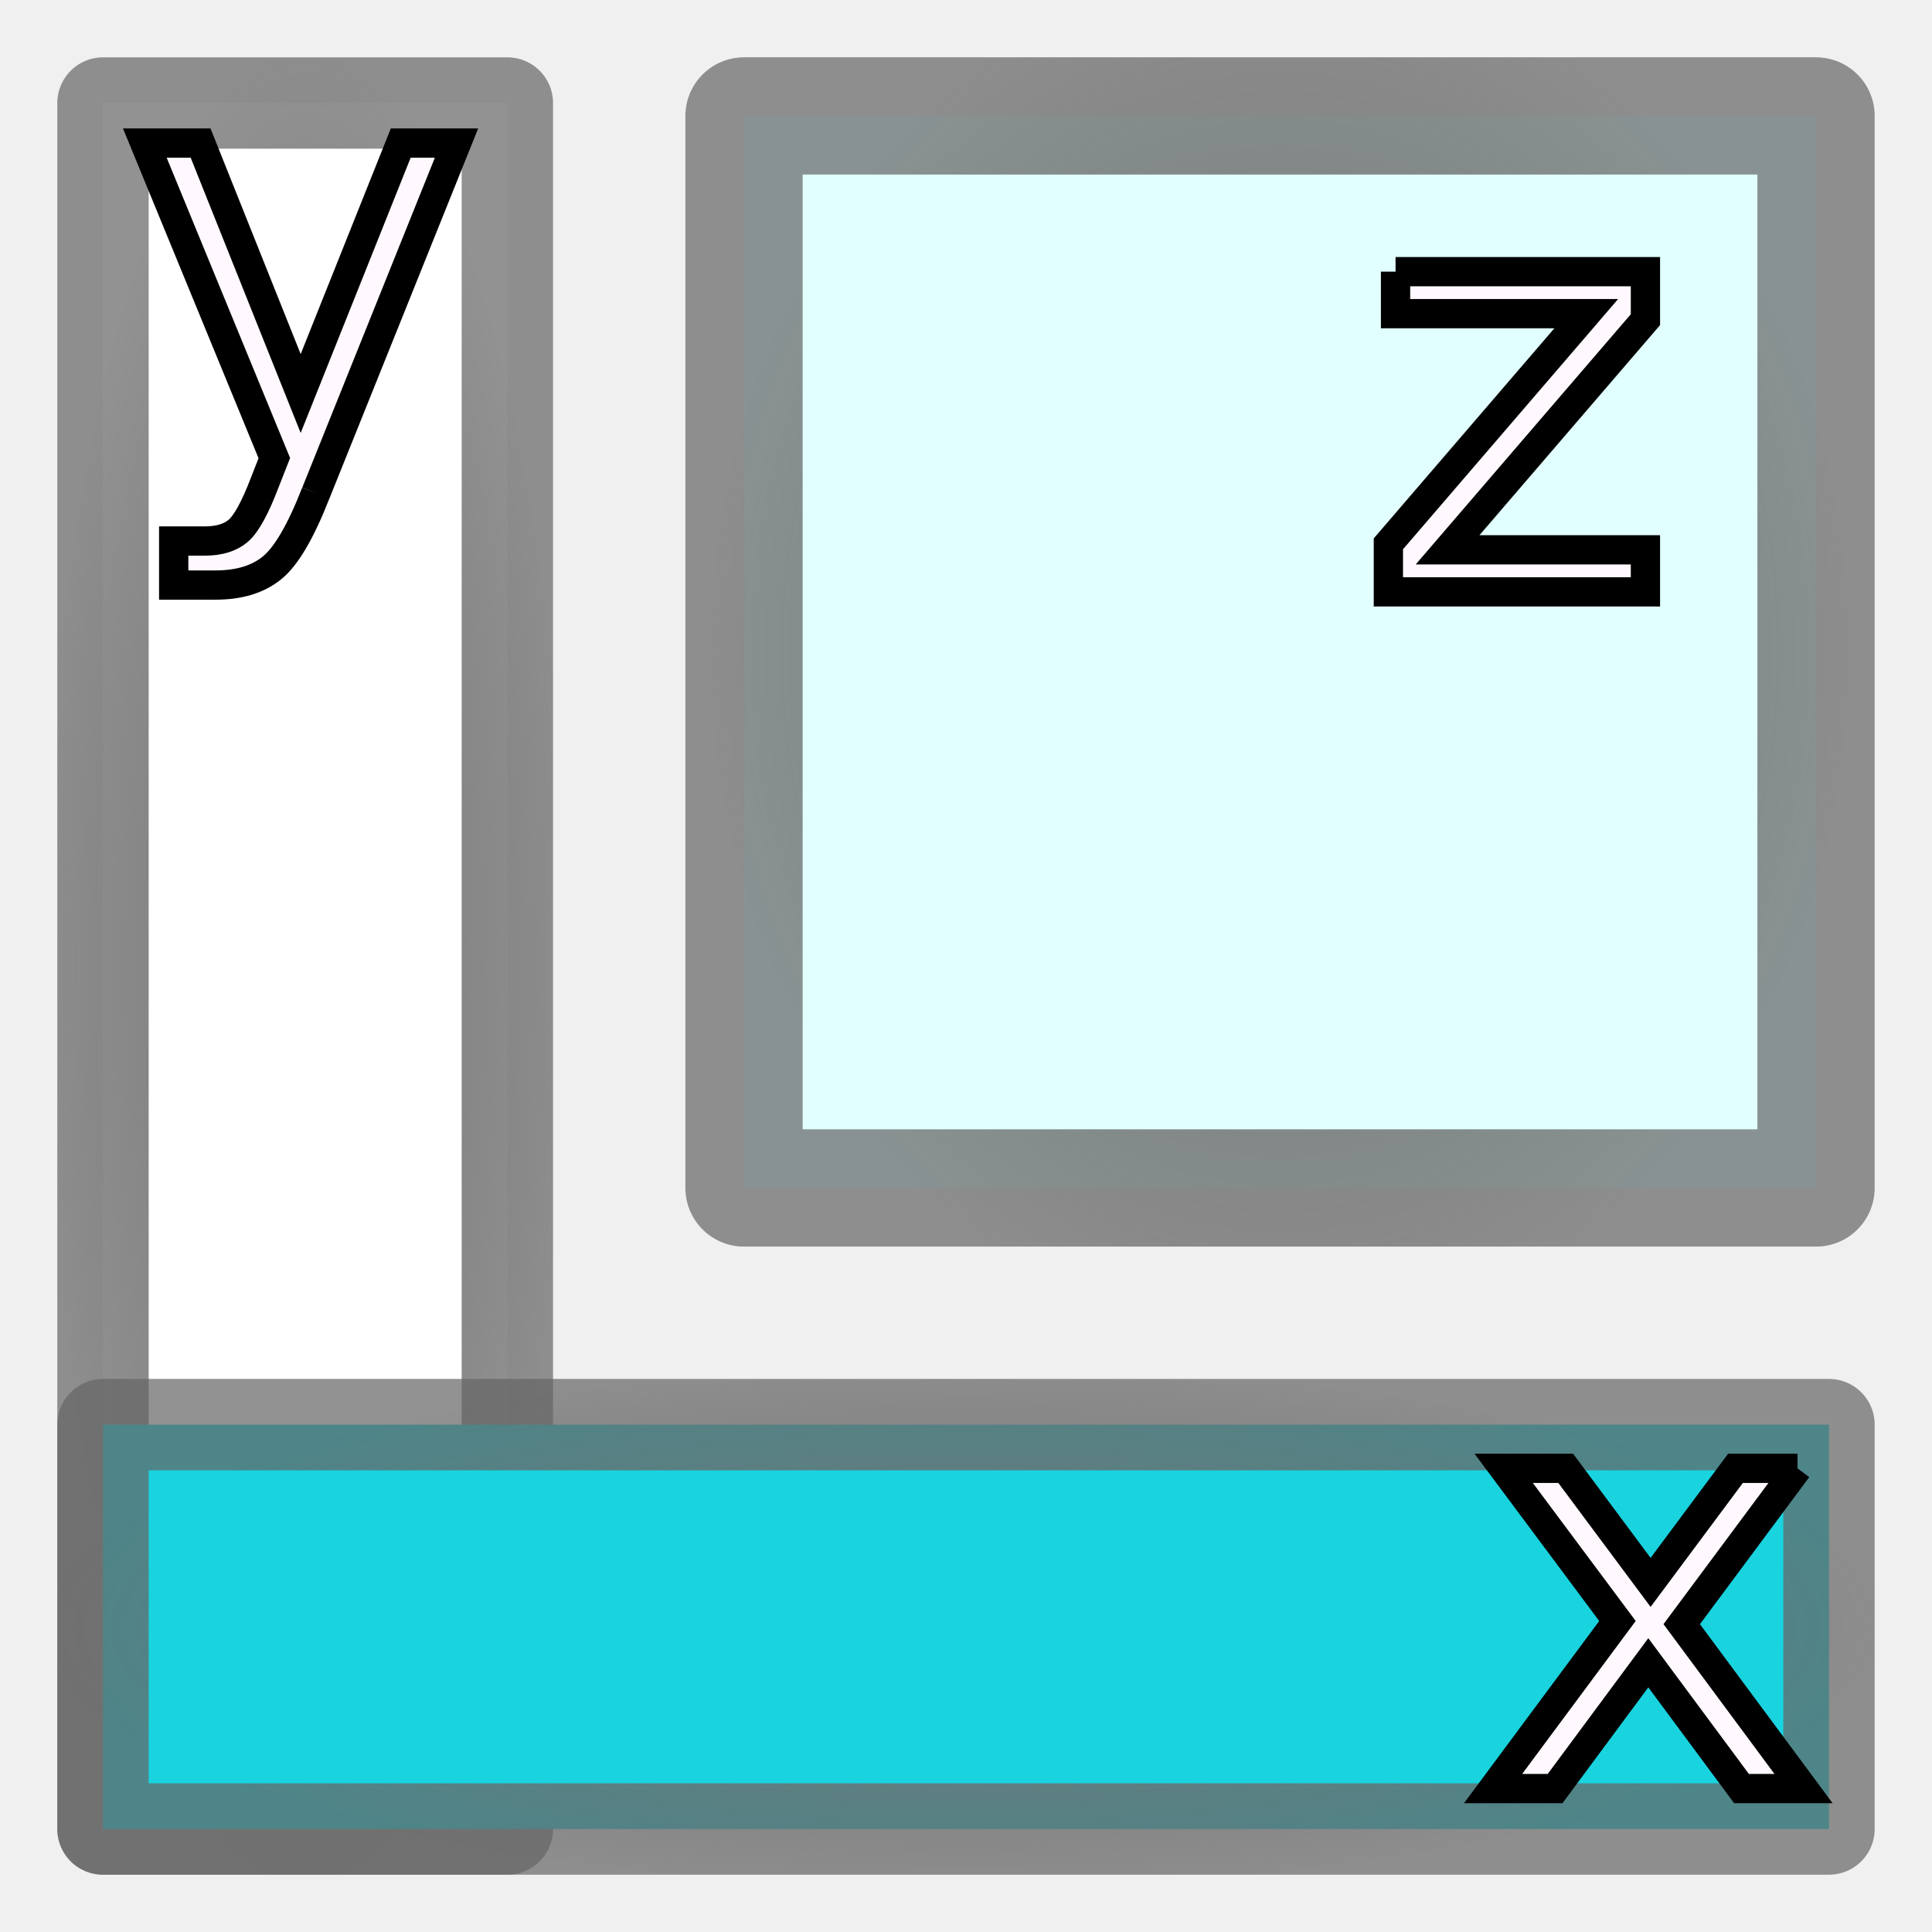
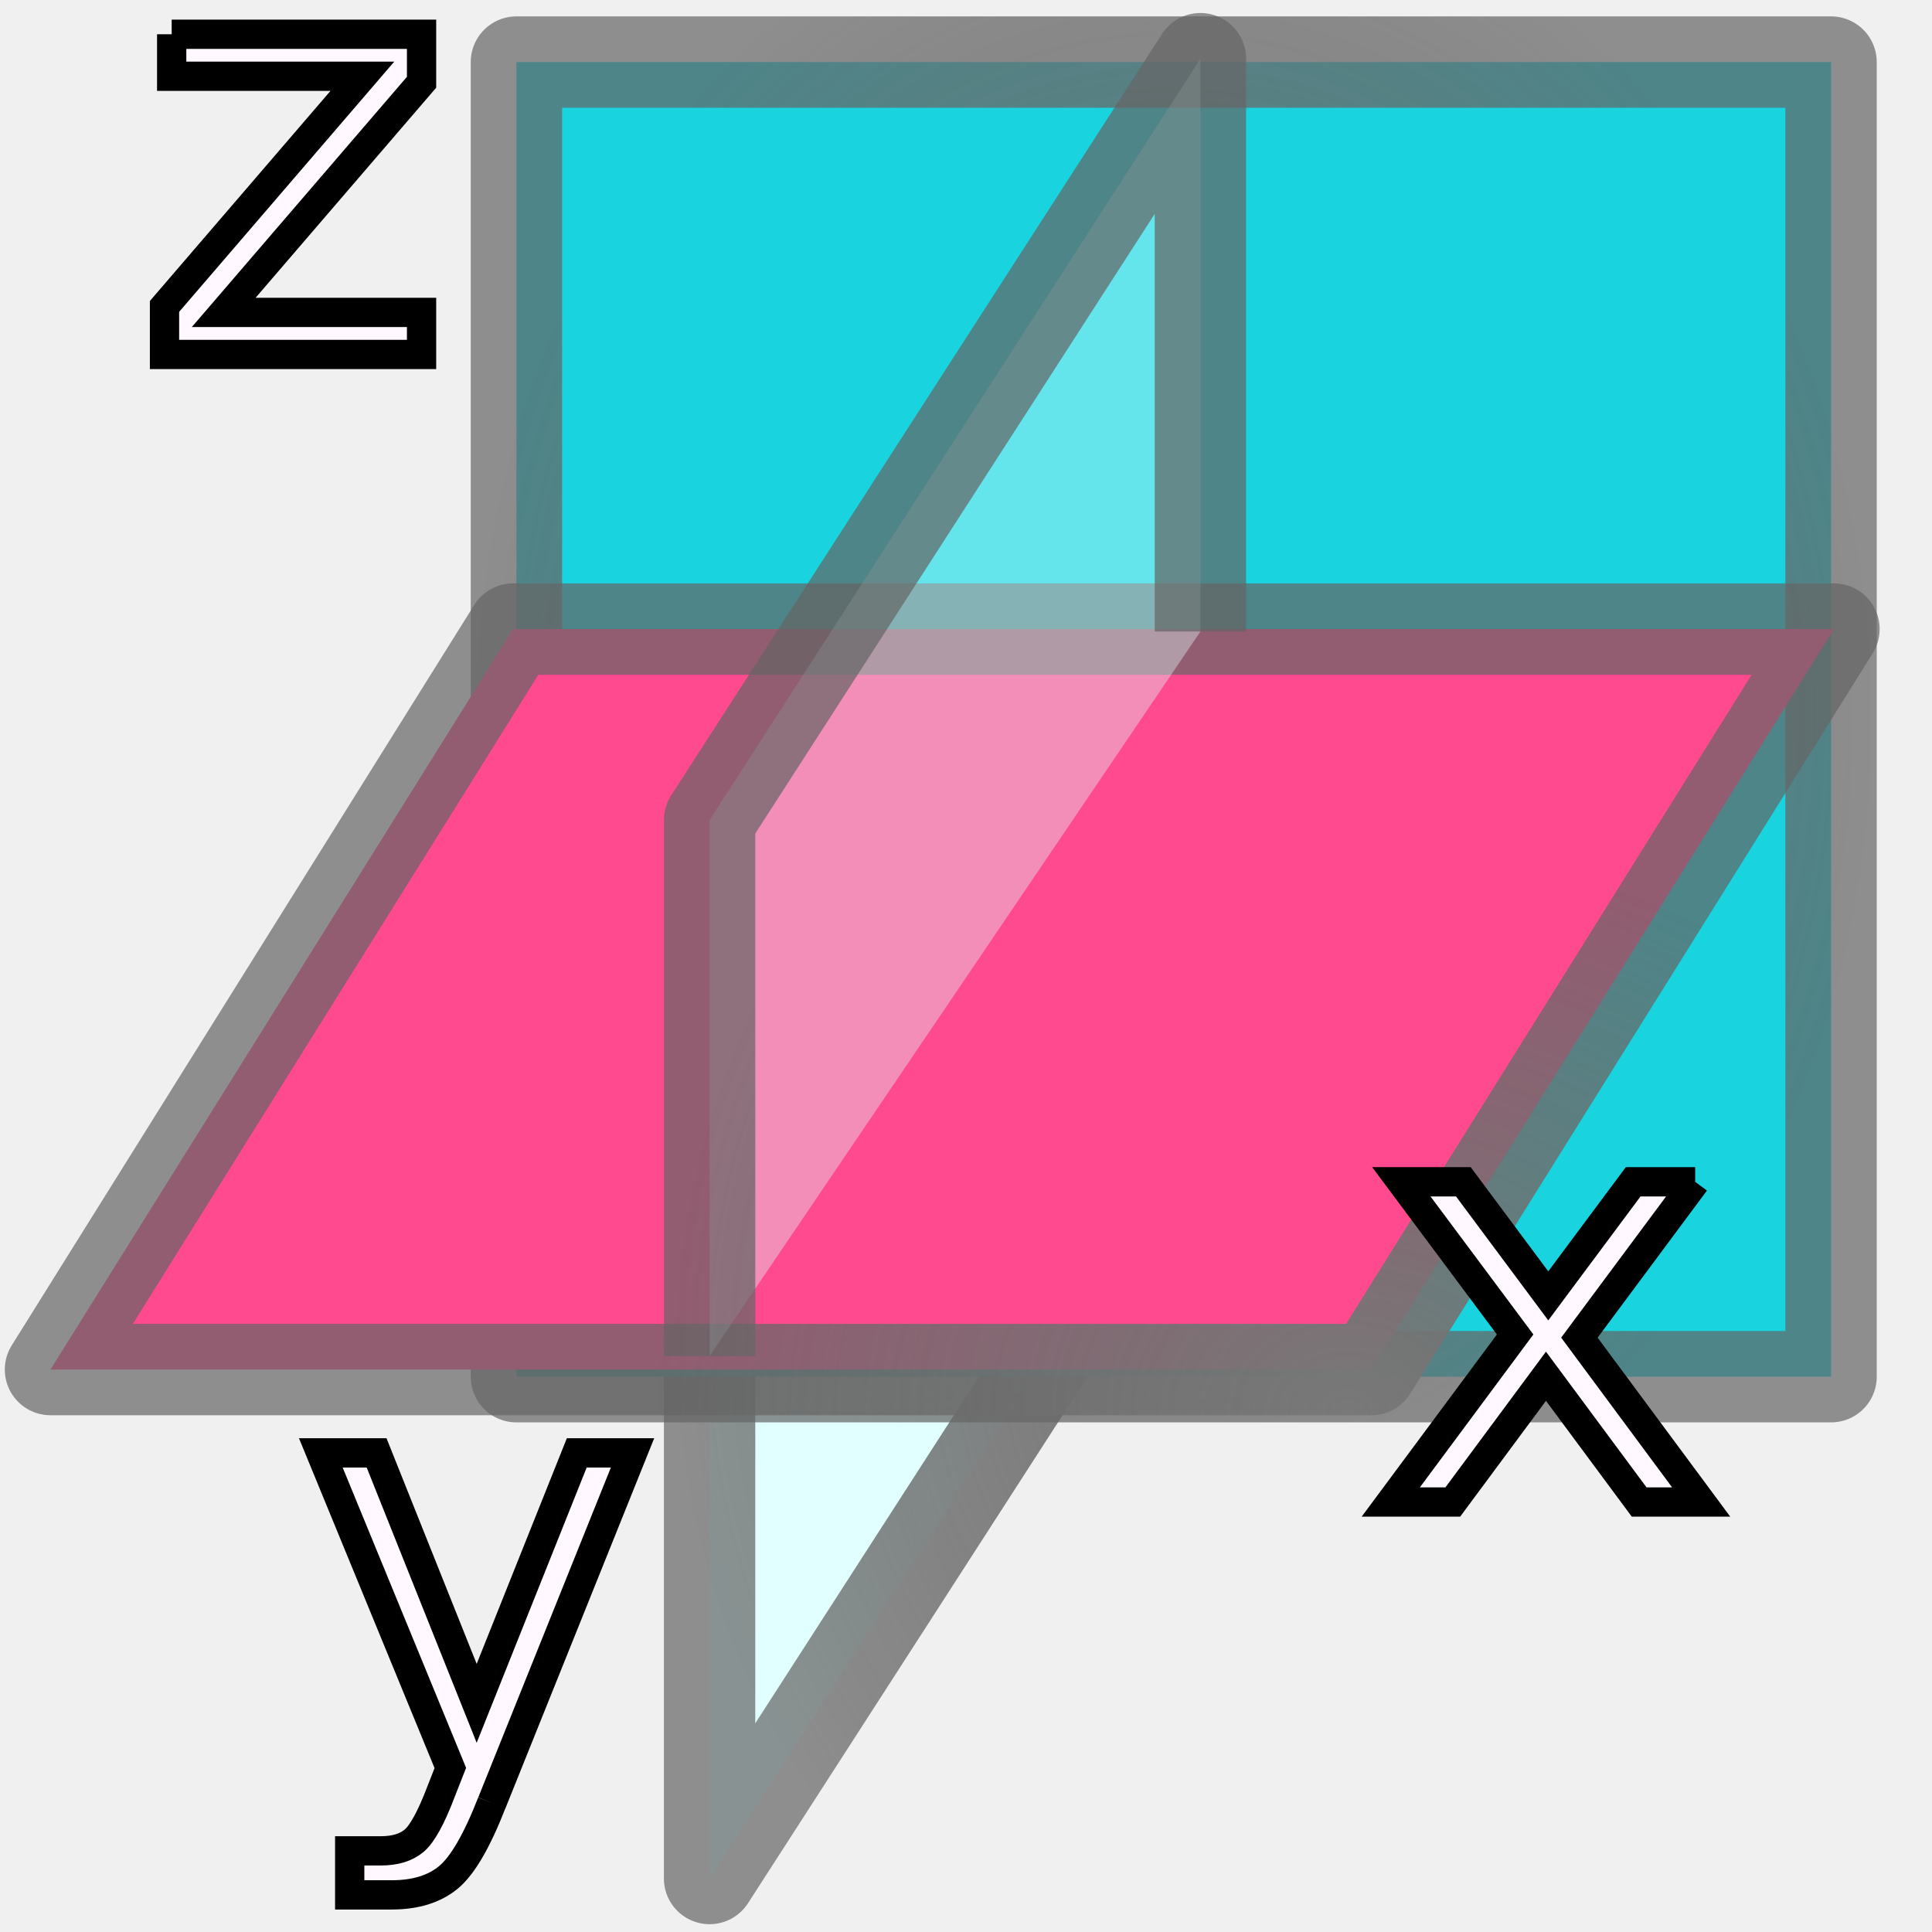
<svg xmlns="http://www.w3.org/2000/svg" xmlns:ns1="http://www.openswatchbook.org/uri/2009/osb" xmlns:xlink="http://www.w3.org/1999/xlink" version="1.0" width="100" height="100" id="svg2">
  <defs id="defs4">
    <linearGradient id="linearGradient5375">
      <stop style="stop-color:#787878;stop-opacity:1;" offset="0" id="stop5377" />
      <stop style="stop-color:#646464;stop-opacity:0.706;" offset="1" id="stop5379" />
    </linearGradient>
    <linearGradient id="linearGradient3929" ns1:paint="gradient">
      <stop style="stop-color:#b3b2b0;stop-opacity:1;" offset="0" id="stop3931" />
      <stop style="stop-color:#b3b2b0;stop-opacity:0;" offset="1" id="stop3933" />
    </linearGradient>
-     <radialGradient xlink:href="#linearGradient5375" id="radialGradient3816" gradientUnits="userSpaceOnUse" gradientTransform="matrix(1.536145,0,0,0.4368431,-140.8249,9.345362)" cx="60.328" cy="19.333" fx="60.328" fy="19.333" r="31.078" />
-     <radialGradient xlink:href="#linearGradient5375" id="radialGradient3818" gradientUnits="userSpaceOnUse" gradientTransform="matrix(0.954118,0,0,1.158143,10.6887,9.507091)" cx="60.328" cy="19.333" fx="60.328" fy="19.333" r="31.078" />
-     <radialGradient xlink:href="#linearGradient5375" id="radialGradient3820" gradientUnits="userSpaceOnUse" gradientTransform="matrix(1.536145,0,0,0.4368431,-40.67878,73.91011)" cx="60.328" cy="19.333" fx="60.328" fy="19.333" r="31.078" />
-     <radialGradient xlink:href="#linearGradient5375" id="radialGradient3880" gradientUnits="userSpaceOnUse" gradientTransform="matrix(1.536145,0,0,0.4368431,-42.67318,75.75838)" cx="60.328" cy="19.333" fx="60.328" fy="19.333" r="31.078" />
-     <radialGradient xlink:href="#linearGradient5375" id="radialGradient3883" gradientUnits="userSpaceOnUse" gradientTransform="matrix(0.954118,0,0,1.158143,8.694302,11.35537)" cx="60.328" cy="19.333" fx="60.328" fy="19.333" r="31.078" />
-     <radialGradient xlink:href="#linearGradient5375" id="radialGradient3886" gradientUnits="userSpaceOnUse" gradientTransform="matrix(1.536145,0,0,0.4368431,-142.6732,7.350962)" cx="60.328" cy="19.333" fx="60.328" fy="19.333" r="31.078" />
+     <radialGradient xlink:href="#linearGradient5375" id="radialGradient3880" gradientUnits="userSpaceOnUse" gradientTransform="matrix(1.170024,0,0,1.420216,-9.833562,9.77869)" cx="60.328" cy="19.333" fx="60.328" fy="19.333" r="31.078" />
+     <radialGradient xlink:href="#linearGradient5375" id="radialGradient3883" gradientUnits="userSpaceOnUse" gradientTransform="matrix(0.954118,0,0,1.158143,-20.11926,21.52486)" cx="60.328" cy="19.333" fx="60.328" fy="19.333" r="31.078" />
+     <radialGradient xlink:href="#linearGradient5375" id="radialGradient3886" gradientUnits="userSpaceOnUse" gradientTransform="matrix(1.536145,0,0,0.4368431,-139.2833,-127.6067)" cx="60.328" cy="19.333" fx="60.328" fy="19.333" r="31.078" />
+     <radialGradient xlink:href="#linearGradient5375" id="radialGradient4308" gradientUnits="userSpaceOnUse" gradientTransform="matrix(0.954118,0,0,1.158143,-113.5876,-5.41248)" cx="60.328" cy="19.333" fx="60.328" fy="19.333" r="31.078" />
+     <linearGradient id="linearGradient5375-2">
+       <stop style="stop-color:#787878;stop-opacity:1;" offset="0" id="stop5377-7" />
+       <stop style="stop-color:#646464;stop-opacity:0.706;" offset="1" id="stop5379-1" />
+     </linearGradient>
+     <radialGradient r="31.078" fy="19.333" fx="60.328" cy="19.333" cx="60.328" gradientTransform="matrix(0,0.954118,1.158143,0,47.37457,15.66832)" gradientUnits="userSpaceOnUse" id="radialGradient4325" xlink:href="#linearGradient5375-2" />
+     <linearGradient id="linearGradient5375-0">
+       <stop style="stop-color:#787878;stop-opacity:1;" offset="0" id="stop5377-3" />
+       <stop style="stop-color:#646464;stop-opacity:0.706;" offset="1" id="stop5379-0" />
+     </linearGradient>
+     <radialGradient r="31.078" fy="19.333" fx="60.328" cy="19.333" cx="60.328" gradientTransform="matrix(0.954118,0,0,1.158143,6.912507,47.09687)" gradientUnits="userSpaceOnUse" id="radialGradient4359" xlink:href="#linearGradient5375-0" />
+     <linearGradient id="linearGradient5375-7">
+       <stop style="stop-color:#787878;stop-opacity:1;" offset="0" id="stop5377-1" />
+       <stop style="stop-color:#646464;stop-opacity:0.706;" offset="1" id="stop5379-9" />
+     </linearGradient>
+     <radialGradient r="31.078" fy="19.333" fx="60.328" cy="19.333" cx="60.328" gradientTransform="matrix(0.954118,0,0,1.158143,6.912507,47.79955)" gradientUnits="userSpaceOnUse" id="radialGradient4359-4" xlink:href="#linearGradient5375-7" />
  </defs>
-   <rect style="fill:#ffffff;fill-opacity:1;stroke:url(#radialGradient3886);stroke-width:4.729;stroke-linejoin:round;stroke-miterlimit:4;stroke-opacity:1;stroke-dasharray:none;stroke-dashoffset:0" id="rect3017" width="89.337" height="20.93" x="-94.669" y="5.331" transform="matrix(0,-1,1,0,0,0)" />
-   <rect style="fill:#e1ffff;fill-opacity:1;stroke:url(#radialGradient3883);stroke-width:6.069;stroke-linejoin:round;stroke-miterlimit:4;stroke-opacity:1;stroke-dasharray:none;stroke-dashoffset:0" id="rect3017-3" width="55.488" height="55.488" x="38.51" y="6.001" />
-   <rect style="fill:#19d3df;fill-opacity:1;stroke:url(#radialGradient3880);stroke-width:4.729;stroke-linejoin:round;stroke-miterlimit:4;stroke-opacity:1;stroke-dasharray:none;stroke-dashoffset:0" id="rect3017-33" width="89.337" height="20.93" x="5.331" y="73.739" />
+   <path style="fill:#e1ffff;fill-opacity:1;stroke:url(#radialGradient4359);stroke-width:4.729;stroke-linejoin:round;stroke-miterlimit:4;stroke-opacity:1;stroke-dashoffset:0" d="m 62.132,30.08 0,27.744 -25.404,39.407 0,-27.744" id="rect3017-3-7" />
+   <rect style="fill:#19d3df;fill-opacity:1;stroke:url(#radialGradient3880);stroke-width:4.729;stroke-linejoin:round;stroke-miterlimit:4;stroke-opacity:1;stroke-dasharray:none;stroke-dashoffset:0" id="rect3017-33" width="68.045" height="68.045" x="26.73" y="3.213" />
  <text xml:space="preserve" style="font-size:12px;font-style:normal;font-weight:normal;line-height:125%;letter-spacing:0px;word-spacing:0px;fill:#000000;fill-opacity:1;stroke:none;font-family:Sans" x="-63.011" y="48.247" id="text3002">
    <tspan y="48.247" x="-63.011" id="tspan3004" />
  </text>
-   <g style="font-size:12px;font-style:normal;font-weight:normal;line-height:125%;letter-spacing:0px;word-spacing:0px;fill:#fff9ff;fill-opacity:1;stroke:#000000;stroke-width:0.6;stroke-miterlimit:4;stroke-opacity:1;stroke-dasharray:none;font-family:Sans" id="text3014" transform="matrix(2.525627,0,0,2.525627,261.011,19.26912)">
+   <g style="font-size:12px;font-style:normal;font-weight:normal;line-height:125%;letter-spacing:0px;word-spacing:0px;fill:#fff9ff;fill-opacity:1;stroke:#000000;stroke-width:0.6;stroke-miterlimit:4;stroke-opacity:1;stroke-dasharray:none;font-family:Sans" id="text3018" transform="matrix(2.525627,0,0,2.525627,195.4935,-23.80332)">
+     <path d="m -67.325,46.372 c -0.305,0.781 -0.602,1.291 -0.891,1.529 -0.289,0.238 -0.676,0.357 -1.16,0.357 l -0.861,0 0,-0.902 0.633,0 c 0.297,-2e-6 0.527,-0.07 0.691,-0.211 0.164,-0.141 0.346,-0.473 0.545,-0.996 l 0.193,-0.492 -2.654,-6.457 1.143,0 2.051,5.133 2.051,-5.133 1.143,0 -2.883,7.172" style="fill:#fff9ff;fill-opacity:1;stroke:#000000;stroke-width:0.6;stroke-miterlimit:4;stroke-opacity:1;stroke-dasharray:none" id="path3030" />
+   </g>
+   <g style="font-size:12px;font-style:normal;font-weight:normal;line-height:125%;letter-spacing:0px;word-spacing:0px;fill:#fff9ff;fill-opacity:1;stroke:#000000;stroke-width:0.6;stroke-miterlimit:4;stroke-opacity:1;stroke-dasharray:none;font-family:Sans" id="text3022" transform="matrix(2.525627,0,0,2.525627,183.7933,-160.9081)">
+     <path d="m -69.253,64.412 5.121,0 0,0.984 -4.055,4.717 4.055,0 0,0.861 -5.268,0 0,-0.984 4.055,-4.717 -3.908,0 0,-0.861" style="fill:#fff9ff;fill-opacity:1;stroke:#000000;stroke-width:0.6;stroke-miterlimit:4;stroke-opacity:1;stroke-dasharray:none" id="path3027" />
+   </g>
+   <path style="fill:#ff4a8f;fill-opacity:1;stroke:url(#radialGradient4325);stroke-width:4.729;stroke-linejoin:round;stroke-miterlimit:4;stroke-opacity:1;stroke-dashoffset:0" d="m 26.554,32.561 -23.941,38.327 68.372,0 23.941,-38.327 z" id="rect3017-3-3" />
+   <path style="fill:#e1ffff;fill-opacity:0.376;stroke:url(#radialGradient4359-4);stroke-width:4.729;stroke-linejoin:round;stroke-miterlimit:4;stroke-opacity:1;stroke-dashoffset:0" d="m 36.729,70.189 0,-27.744 25.404,-39.407 0,29.651" id="rect3017-3-5" />
+   <g style="font-size:12px;font-style:normal;font-weight:normal;line-height:125%;letter-spacing:0px;word-spacing:0px;fill:#fff9ff;fill-opacity:1;stroke:#000000;stroke-width:0.6;stroke-miterlimit:4;stroke-opacity:1;stroke-dasharray:none;font-family:Sans" id="text3014" transform="matrix(2.525627,0,0,2.525627,255.7144,4.438612)">
    <path d="m -66.507,22.463 -2.373,3.193 2.496,3.369 -1.271,0 -1.91,-2.578 -1.91,2.578 -1.271,0 2.549,-3.434 -2.332,-3.129 1.271,0 1.74,2.338 1.74,-2.338 1.271,0" style="fill:#fff9ff;fill-opacity:1;stroke:#000000;stroke-width:0.6;stroke-miterlimit:4;stroke-opacity:1;stroke-dasharray:none" id="path3033" />
  </g>
-   <g style="font-size:12px;font-style:normal;font-weight:normal;line-height:125%;letter-spacing:0px;word-spacing:0px;fill:#fff9ff;fill-opacity:1;stroke:#000000;stroke-width:0.6;stroke-miterlimit:4;stroke-opacity:1;stroke-dasharray:none;font-family:Sans" id="text3018" transform="matrix(2.525627,0,0,2.525627,186.3834,-91.59993)">
-     <path d="m -67.325,46.372 c -0.305,0.781 -0.602,1.291 -0.891,1.529 -0.289,0.238 -0.676,0.357 -1.16,0.357 l -0.861,0 0,-0.902 0.633,0 c 0.297,-2e-6 0.527,-0.07 0.691,-0.211 0.164,-0.141 0.346,-0.473 0.545,-0.996 l 0.193,-0.492 -2.654,-6.457 1.143,0 2.051,5.133 2.051,-5.133 1.143,0 -2.883,7.172" style="fill:#fff9ff;fill-opacity:1;stroke:#000000;stroke-width:0.6;stroke-miterlimit:4;stroke-opacity:1;stroke-dasharray:none" id="path3030" />
-   </g>
-   <g style="font-size:12px;font-style:normal;font-weight:normal;line-height:125%;letter-spacing:0px;word-spacing:0px;fill:#fff9ff;fill-opacity:1;stroke:#000000;stroke-width:0.6;stroke-miterlimit:4;stroke-opacity:1;stroke-dasharray:none;font-family:Sans" id="text3022" transform="matrix(2.525627,0,0,2.525627,247.1407,-148.6199)">
-     <path d="m -69.253,64.412 5.121,0 0,0.984 -4.055,4.717 4.055,0 0,0.861 -5.268,0 0,-0.984 4.055,-4.717 -3.908,0 0,-0.861" style="fill:#fff9ff;fill-opacity:1;stroke:#000000;stroke-width:0.6;stroke-miterlimit:4;stroke-opacity:1;stroke-dasharray:none" id="path3027" />
-   </g>
</svg>
